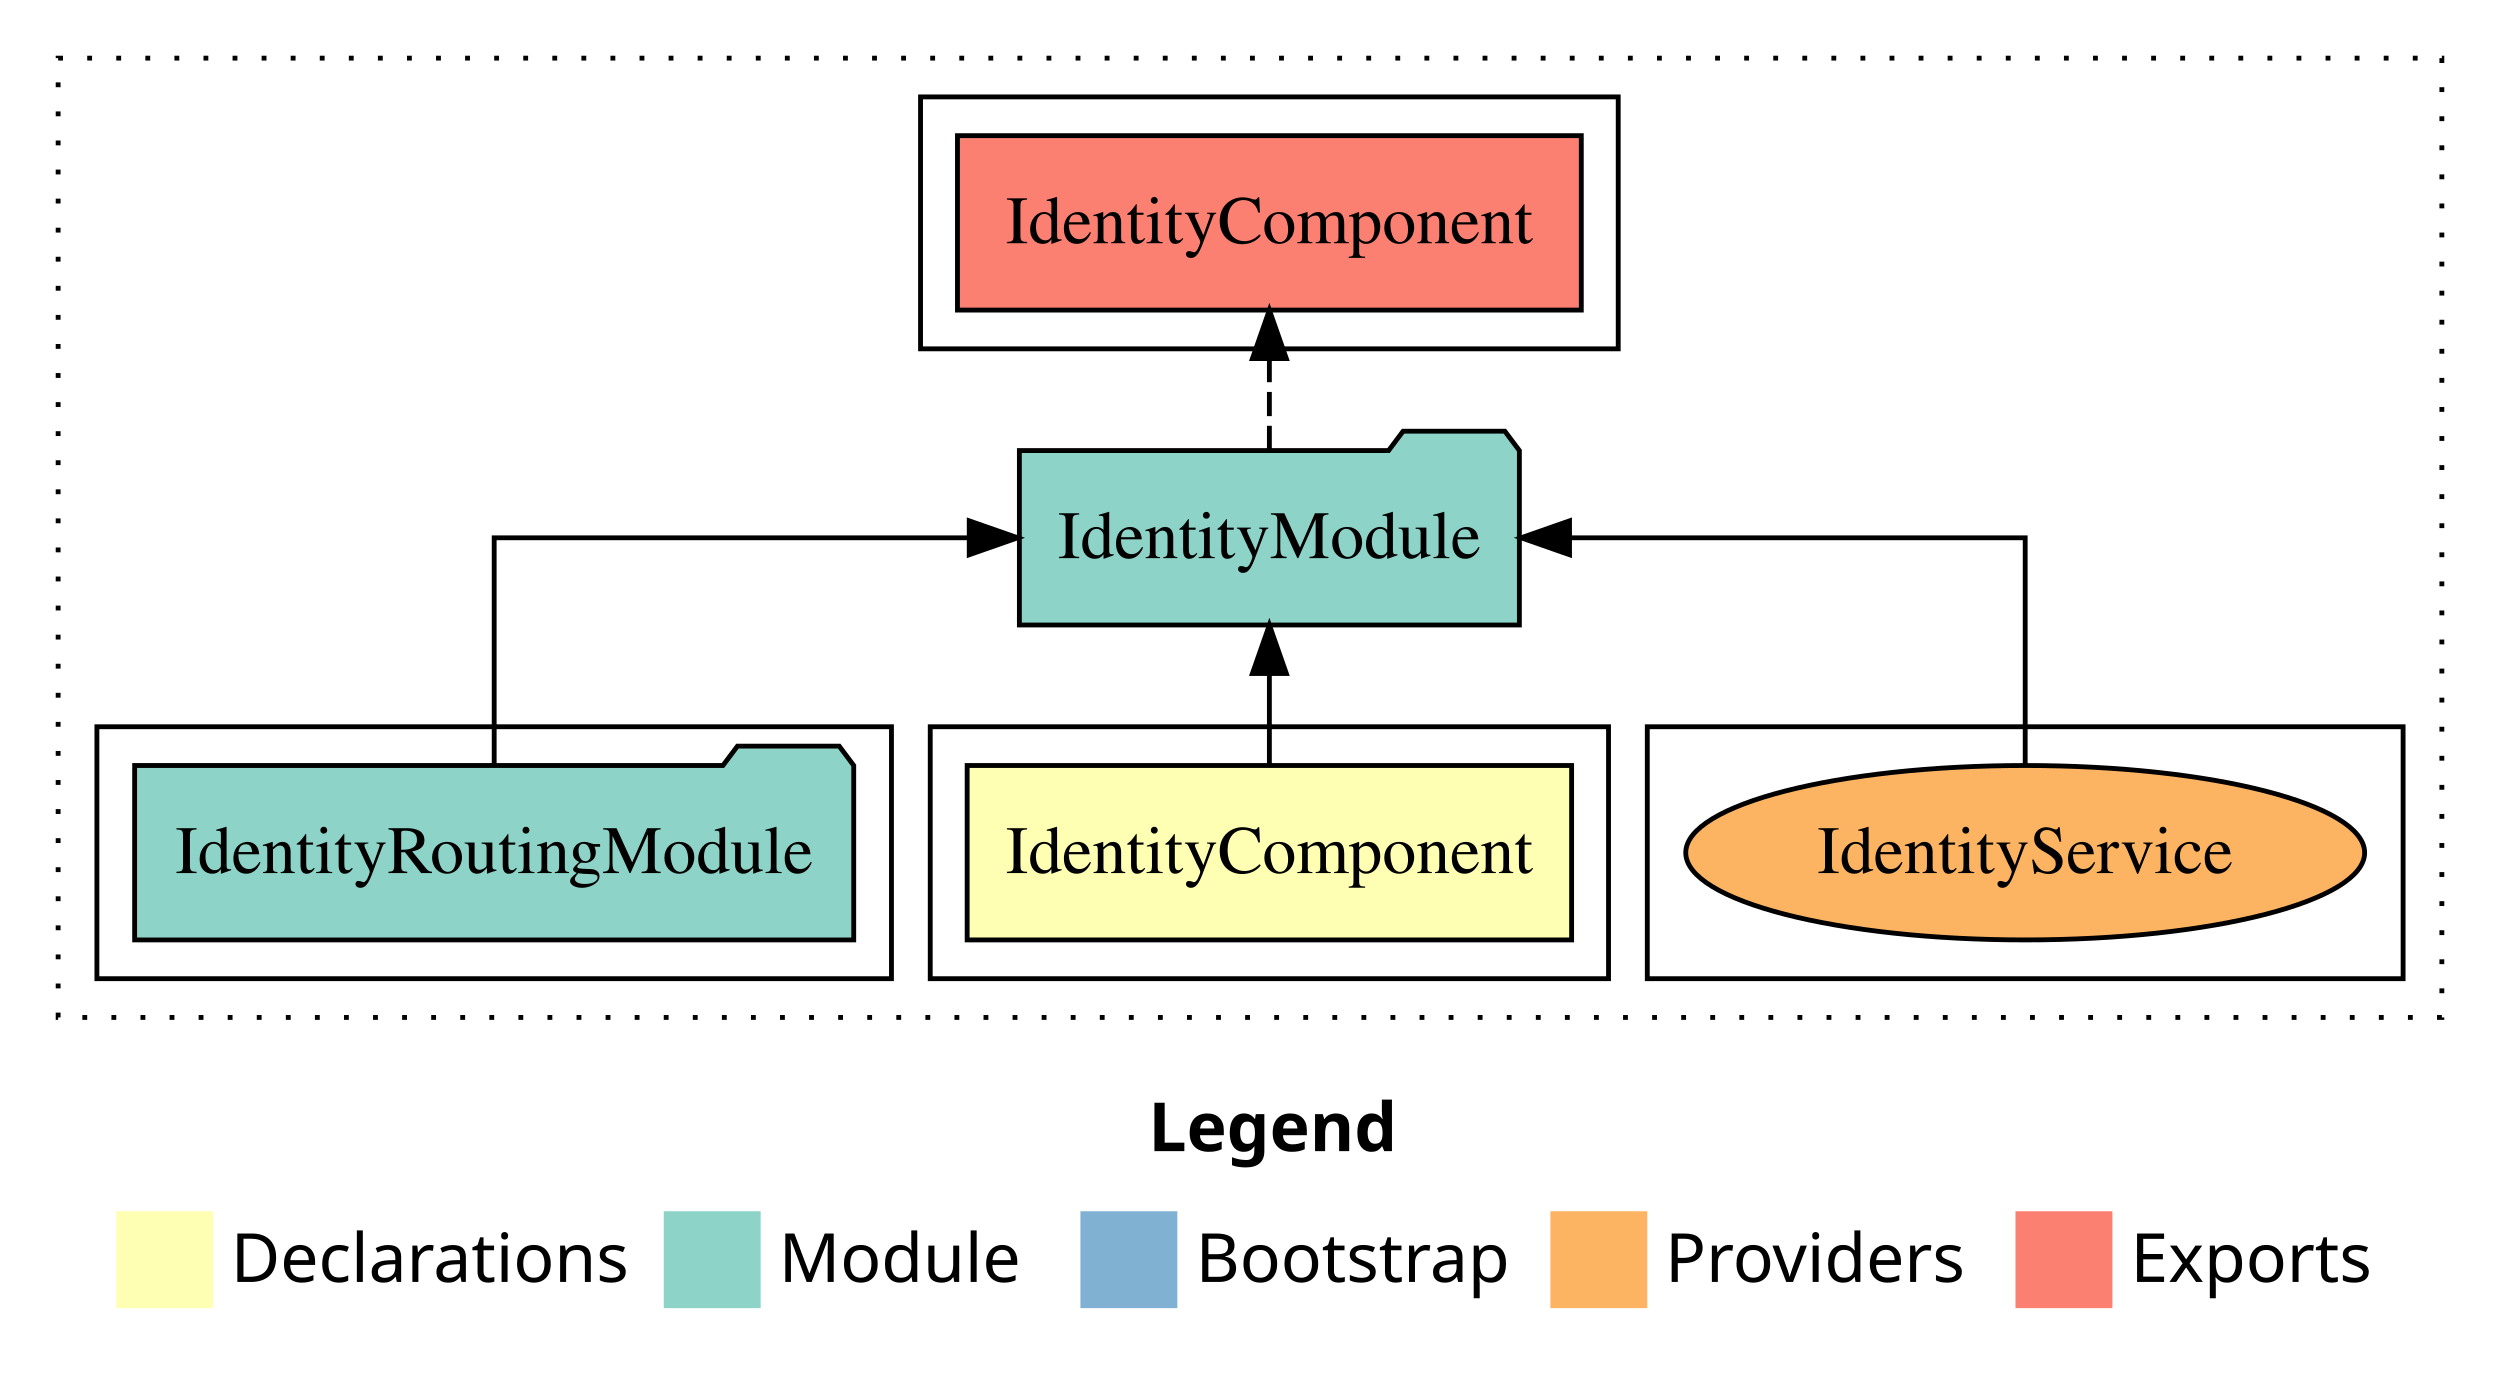
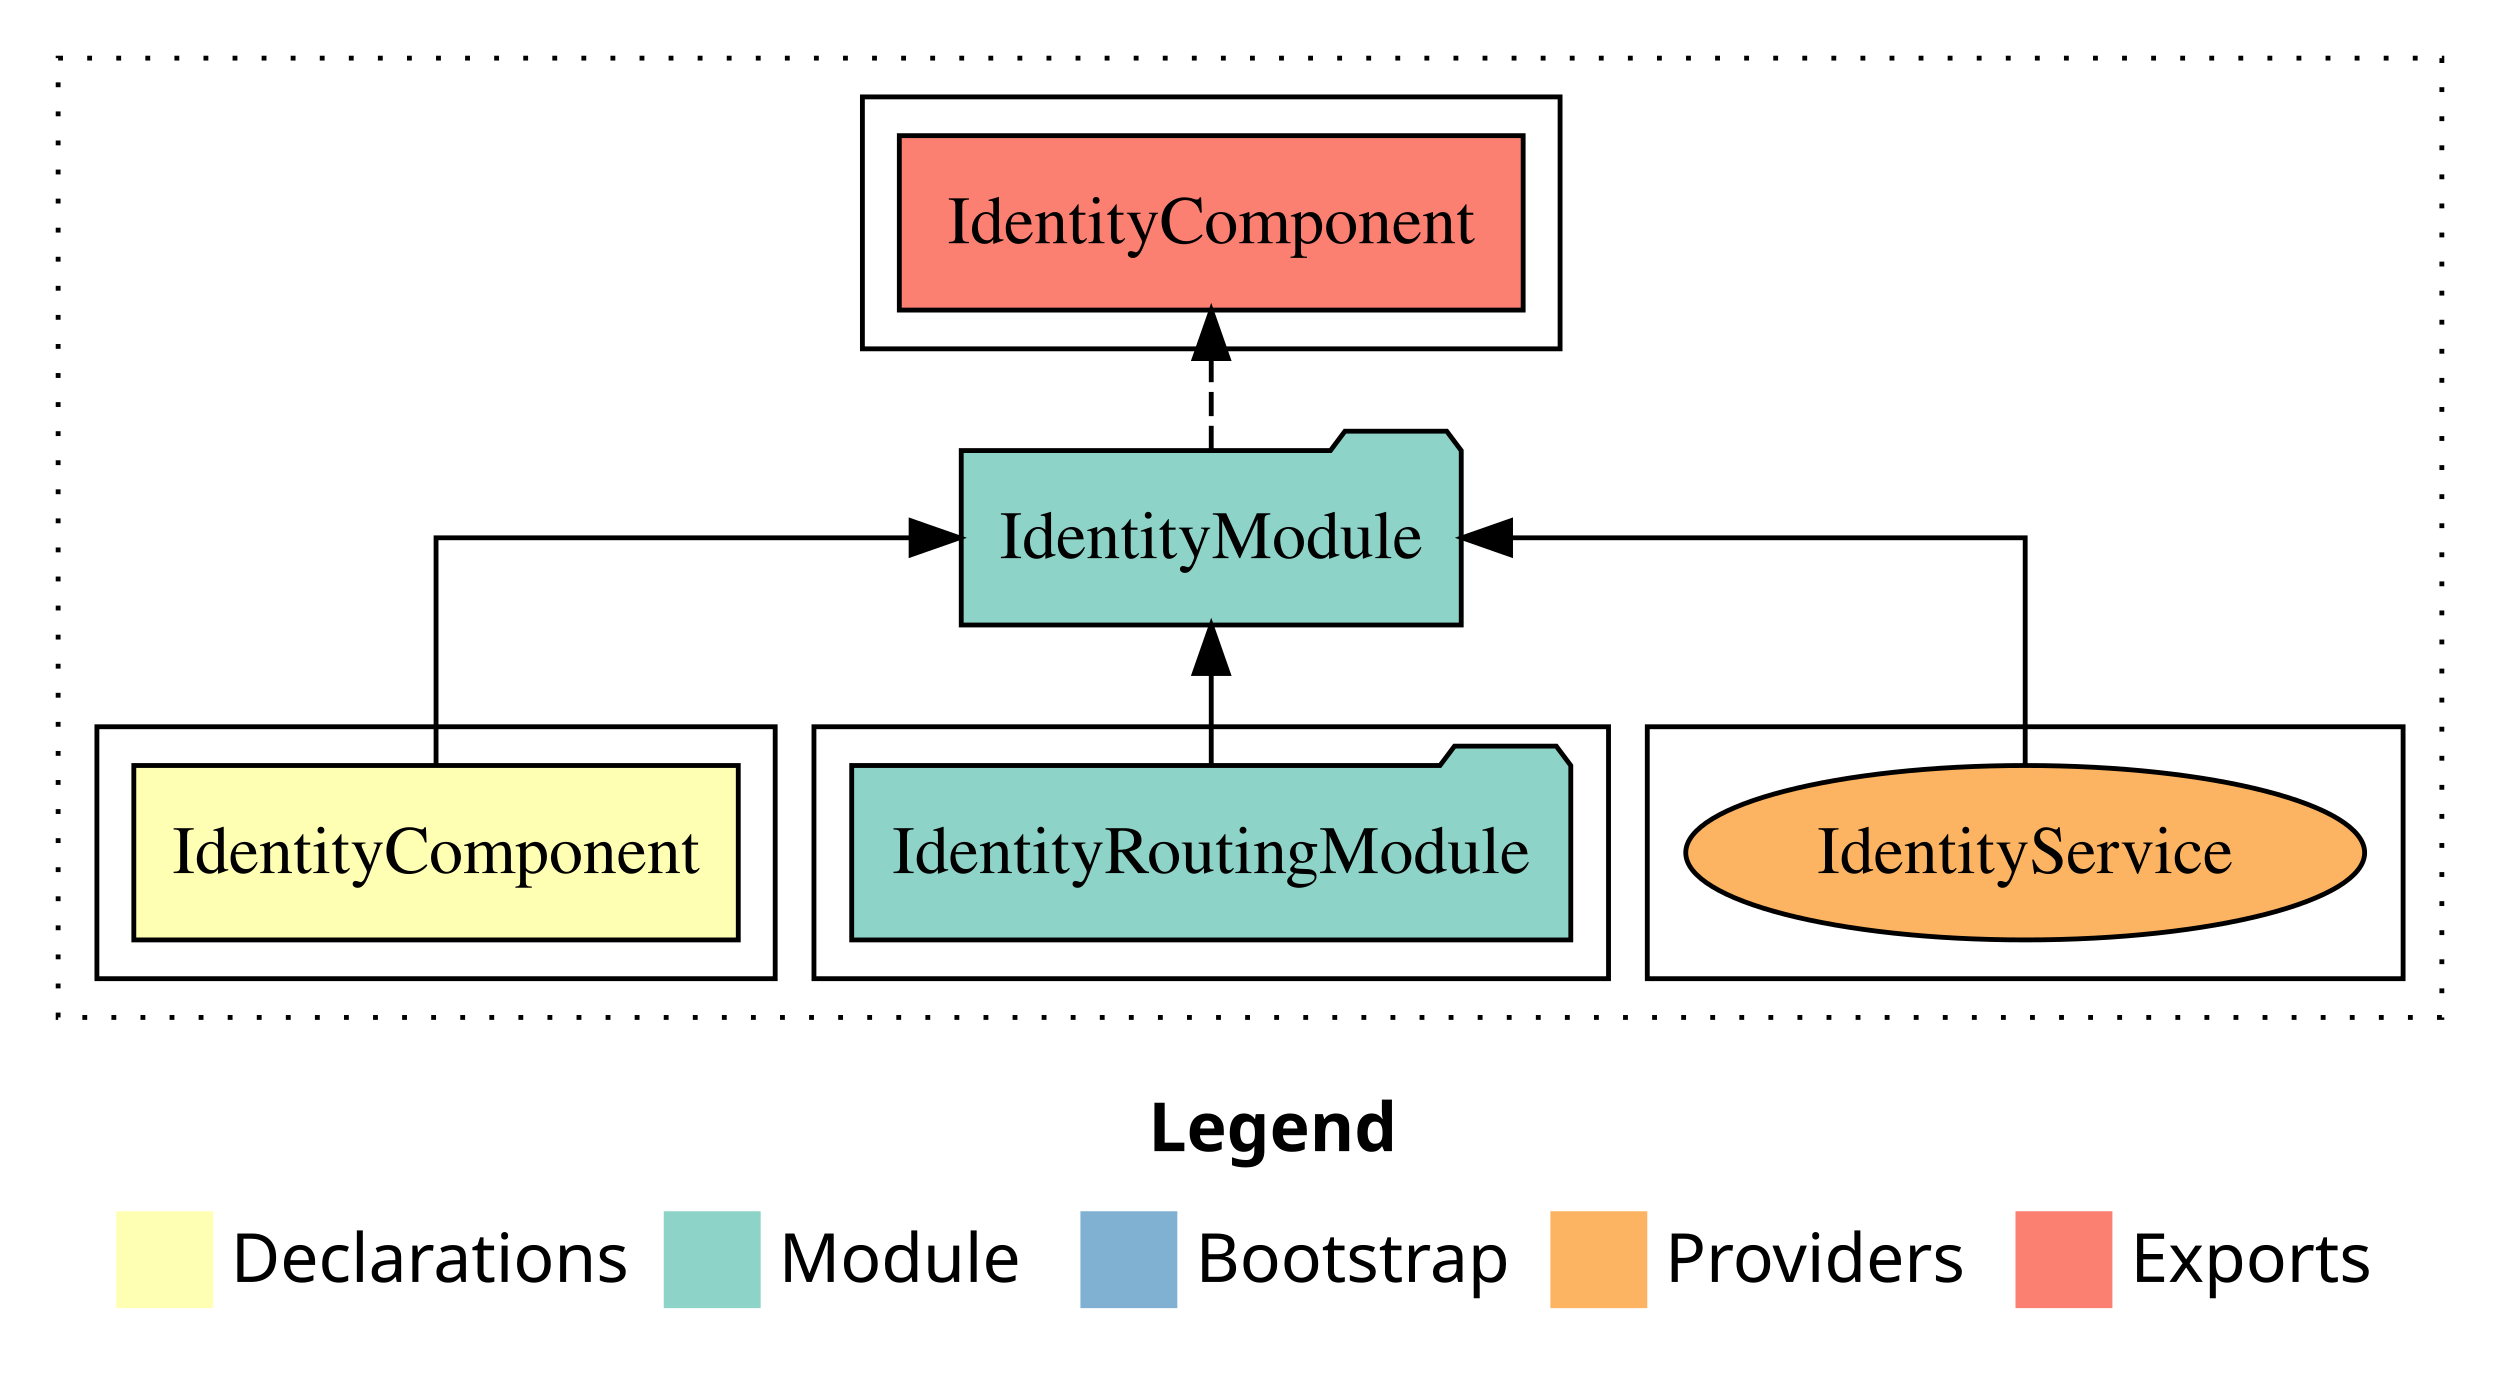
<svg xmlns="http://www.w3.org/2000/svg" width="516pt" height="284pt" viewBox="0.00 0.00 516.00 284.00">
  <g id="graph0" class="graph" transform="scale(1 1) rotate(0) translate(4 280)">
    <polygon fill="white" stroke="transparent" points="-4,4 -4,-280 512,-280 512,4 -4,4" />
    <text text-anchor="start" x="233.01" y="-42.4" font-family="sans-serif" font-weight="bold" font-size="14.00">Legend</text>
    <polygon fill="#ffffb3" stroke="transparent" points="20,-10 20,-30 40,-30 40,-10 20,-10" />
    <text text-anchor="start" x="43.63" y="-15.4" font-family="sans-serif" font-size="14.00">  Declarations</text>
    <polygon fill="#8dd3c7" stroke="transparent" points="133,-10 133,-30 153,-30 153,-10 133,-10" />
    <text text-anchor="start" x="156.73" y="-15.4" font-family="sans-serif" font-size="14.00">  Module</text>
    <polygon fill="#80b1d3" stroke="transparent" points="219,-10 219,-30 239,-30 239,-10 219,-10" />
    <text text-anchor="start" x="242.78" y="-15.4" font-family="sans-serif" font-size="14.00">  Bootstrap</text>
    <polygon fill="#fdb462" stroke="transparent" points="316,-10 316,-30 336,-30 336,-10 316,-10" />
    <text text-anchor="start" x="339.67" y="-15.4" font-family="sans-serif" font-size="14.00">  Providers</text>
    <polygon fill="#fb8072" stroke="transparent" points="412,-10 412,-30 432,-30 432,-10 412,-10" />
    <text text-anchor="start" x="435.73" y="-15.4" font-family="sans-serif" font-size="14.00">  Exports</text>
    <g id="clust1" class="cluster">
      <polygon fill="none" stroke="black" stroke-dasharray="1,5" points="8,-70 8,-268 500,-268 500,-70 8,-70" />
    </g>
    <g id="clust7" class="cluster">
      <polygon fill="none" stroke="black" points="336,-78 336,-130 492,-130 492,-78 336,-78" />
    </g>
-     <g id="clust5" class="cluster">
-       <polygon fill="none" stroke="black" points="186,-208 186,-260 330,-260 330,-208 186,-208" />
+     <g id="clust4" class="cluster">
+       <polygon fill="none" stroke="black" points="164,-78 164,-130 328,-130 328,-78 164,-78" />
    </g>
    <g id="clust2" class="cluster">
-       <polygon fill="none" stroke="black" points="188,-78 188,-130 328,-130 328,-78 188,-78" />
+       <polygon fill="none" stroke="black" points="16,-78 16,-130 156,-130 156,-78 16,-78" />
    </g>
-     <g id="clust4" class="cluster">
-       <polygon fill="none" stroke="black" points="16,-78 16,-130 180,-130 180,-78 16,-78" />
+     <g id="clust5" class="cluster">
+       <polygon fill="none" stroke="black" points="174,-208 174,-260 318,-260 318,-208 174,-208" />
    </g>
    <g id="node1" class="node">
-       <polygon fill="#ffffb3" stroke="black" points="320.38,-122 195.62,-122 195.62,-86 320.38,-86 320.38,-122" />
-       <text text-anchor="middle" x="258" y="-99.8" font-family="Times,serif" font-size="14.00">IdentityComponent</text>
+       <polygon fill="#ffffb3" stroke="black" points="148.38,-122 23.62,-122 23.62,-86 148.38,-86 148.38,-122" />
+       <text text-anchor="middle" x="86" y="-99.8" font-family="Times,serif" font-size="14.00">IdentityComponent</text>
    </g>
    <g id="node2" class="node">
-       <polygon fill="#8dd3c7" stroke="black" points="309.6,-187 306.6,-191 285.6,-191 282.6,-187 206.4,-187 206.4,-151 309.6,-151 309.6,-187" />
-       <text text-anchor="middle" x="258" y="-164.8" font-family="Times,serif" font-size="14.00">IdentityModule</text>
+       <polygon fill="#8dd3c7" stroke="black" points="297.6,-187 294.6,-191 273.6,-191 270.6,-187 194.4,-187 194.4,-151 297.6,-151 297.6,-187" />
+       <text text-anchor="middle" x="246" y="-164.8" font-family="Times,serif" font-size="14.00">IdentityModule</text>
    </g>
    <g id="edge1" class="edge">
-       <path fill="none" stroke="black" d="M258,-122.11C258,-122.11 258,-140.99 258,-140.99" />
-       <polygon fill="black" stroke="black" points="254.5,-140.99 258,-150.99 261.5,-140.99 254.5,-140.99" />
+       <path fill="none" stroke="black" d="M86,-122.11C86,-141.34 86,-169 86,-169 86,-169 184.05,-169 184.05,-169" />
+       <polygon fill="black" stroke="black" points="184.05,-172.5 194.05,-169 184.05,-165.5 184.05,-172.5" />
    </g>
    <g id="node4" class="node">
-       <polygon fill="#fb8072" stroke="black" points="322.38,-252 193.62,-252 193.62,-216 322.38,-216 322.38,-252" />
-       <text text-anchor="middle" x="258" y="-229.8" font-family="Times,serif" font-size="14.00">IdentityComponent </text>
+       <polygon fill="#fb8072" stroke="black" points="310.38,-252 181.62,-252 181.62,-216 310.38,-216 310.38,-252" />
+       <text text-anchor="middle" x="246" y="-229.8" font-family="Times,serif" font-size="14.00">IdentityComponent </text>
    </g>
    <g id="edge3" class="edge">
-       <path fill="none" stroke="black" stroke-dasharray="5,2" d="M258,-187.11C258,-187.11 258,-205.99 258,-205.99" />
-       <polygon fill="black" stroke="black" points="254.5,-205.99 258,-215.99 261.5,-205.99 254.5,-205.99" />
+       <path fill="none" stroke="black" stroke-dasharray="5,2" d="M246,-187.11C246,-187.11 246,-205.99 246,-205.99" />
+       <polygon fill="black" stroke="black" points="242.5,-205.99 246,-215.99 249.5,-205.99 242.5,-205.99" />
    </g>
    <g id="node3" class="node">
-       <polygon fill="#8dd3c7" stroke="black" points="172.21,-122 169.21,-126 148.21,-126 145.21,-122 23.79,-122 23.79,-86 172.21,-86 172.21,-122" />
-       <text text-anchor="middle" x="98" y="-99.8" font-family="Times,serif" font-size="14.00">IdentityRoutingModule</text>
+       <polygon fill="#8dd3c7" stroke="black" points="320.21,-122 317.21,-126 296.21,-126 293.21,-122 171.79,-122 171.79,-86 320.21,-86 320.21,-122" />
+       <text text-anchor="middle" x="246" y="-99.8" font-family="Times,serif" font-size="14.00">IdentityRoutingModule</text>
    </g>
    <g id="edge2" class="edge">
-       <path fill="none" stroke="black" d="M98,-122.11C98,-141.34 98,-169 98,-169 98,-169 196.05,-169 196.05,-169" />
-       <polygon fill="black" stroke="black" points="196.05,-172.5 206.05,-169 196.05,-165.5 196.05,-172.5" />
+       <path fill="none" stroke="black" d="M246,-122.11C246,-122.11 246,-140.99 246,-140.99" />
+       <polygon fill="black" stroke="black" points="242.5,-140.99 246,-150.99 249.5,-140.99 242.5,-140.99" />
    </g>
    <g id="node5" class="node">
      <ellipse fill="#fdb462" stroke="black" cx="414" cy="-104" rx="70.06" ry="18" />
      <text text-anchor="middle" x="414" y="-99.8" font-family="Times,serif" font-size="14.00">IdentityService</text>
    </g>
    <g id="edge4" class="edge">
-       <path fill="none" stroke="black" d="M414,-122.11C414,-141.34 414,-169 414,-169 414,-169 319.95,-169 319.95,-169" />
-       <polygon fill="black" stroke="black" points="319.95,-165.5 309.95,-169 319.95,-172.5 319.95,-165.5" />
+       <path fill="none" stroke="black" d="M414,-122.11C414,-141.34 414,-169 414,-169 414,-169 307.78,-169 307.78,-169" />
+       <polygon fill="black" stroke="black" points="307.78,-165.5 297.78,-169 307.78,-172.5 307.78,-165.5" />
    </g>
  </g>
</svg>
